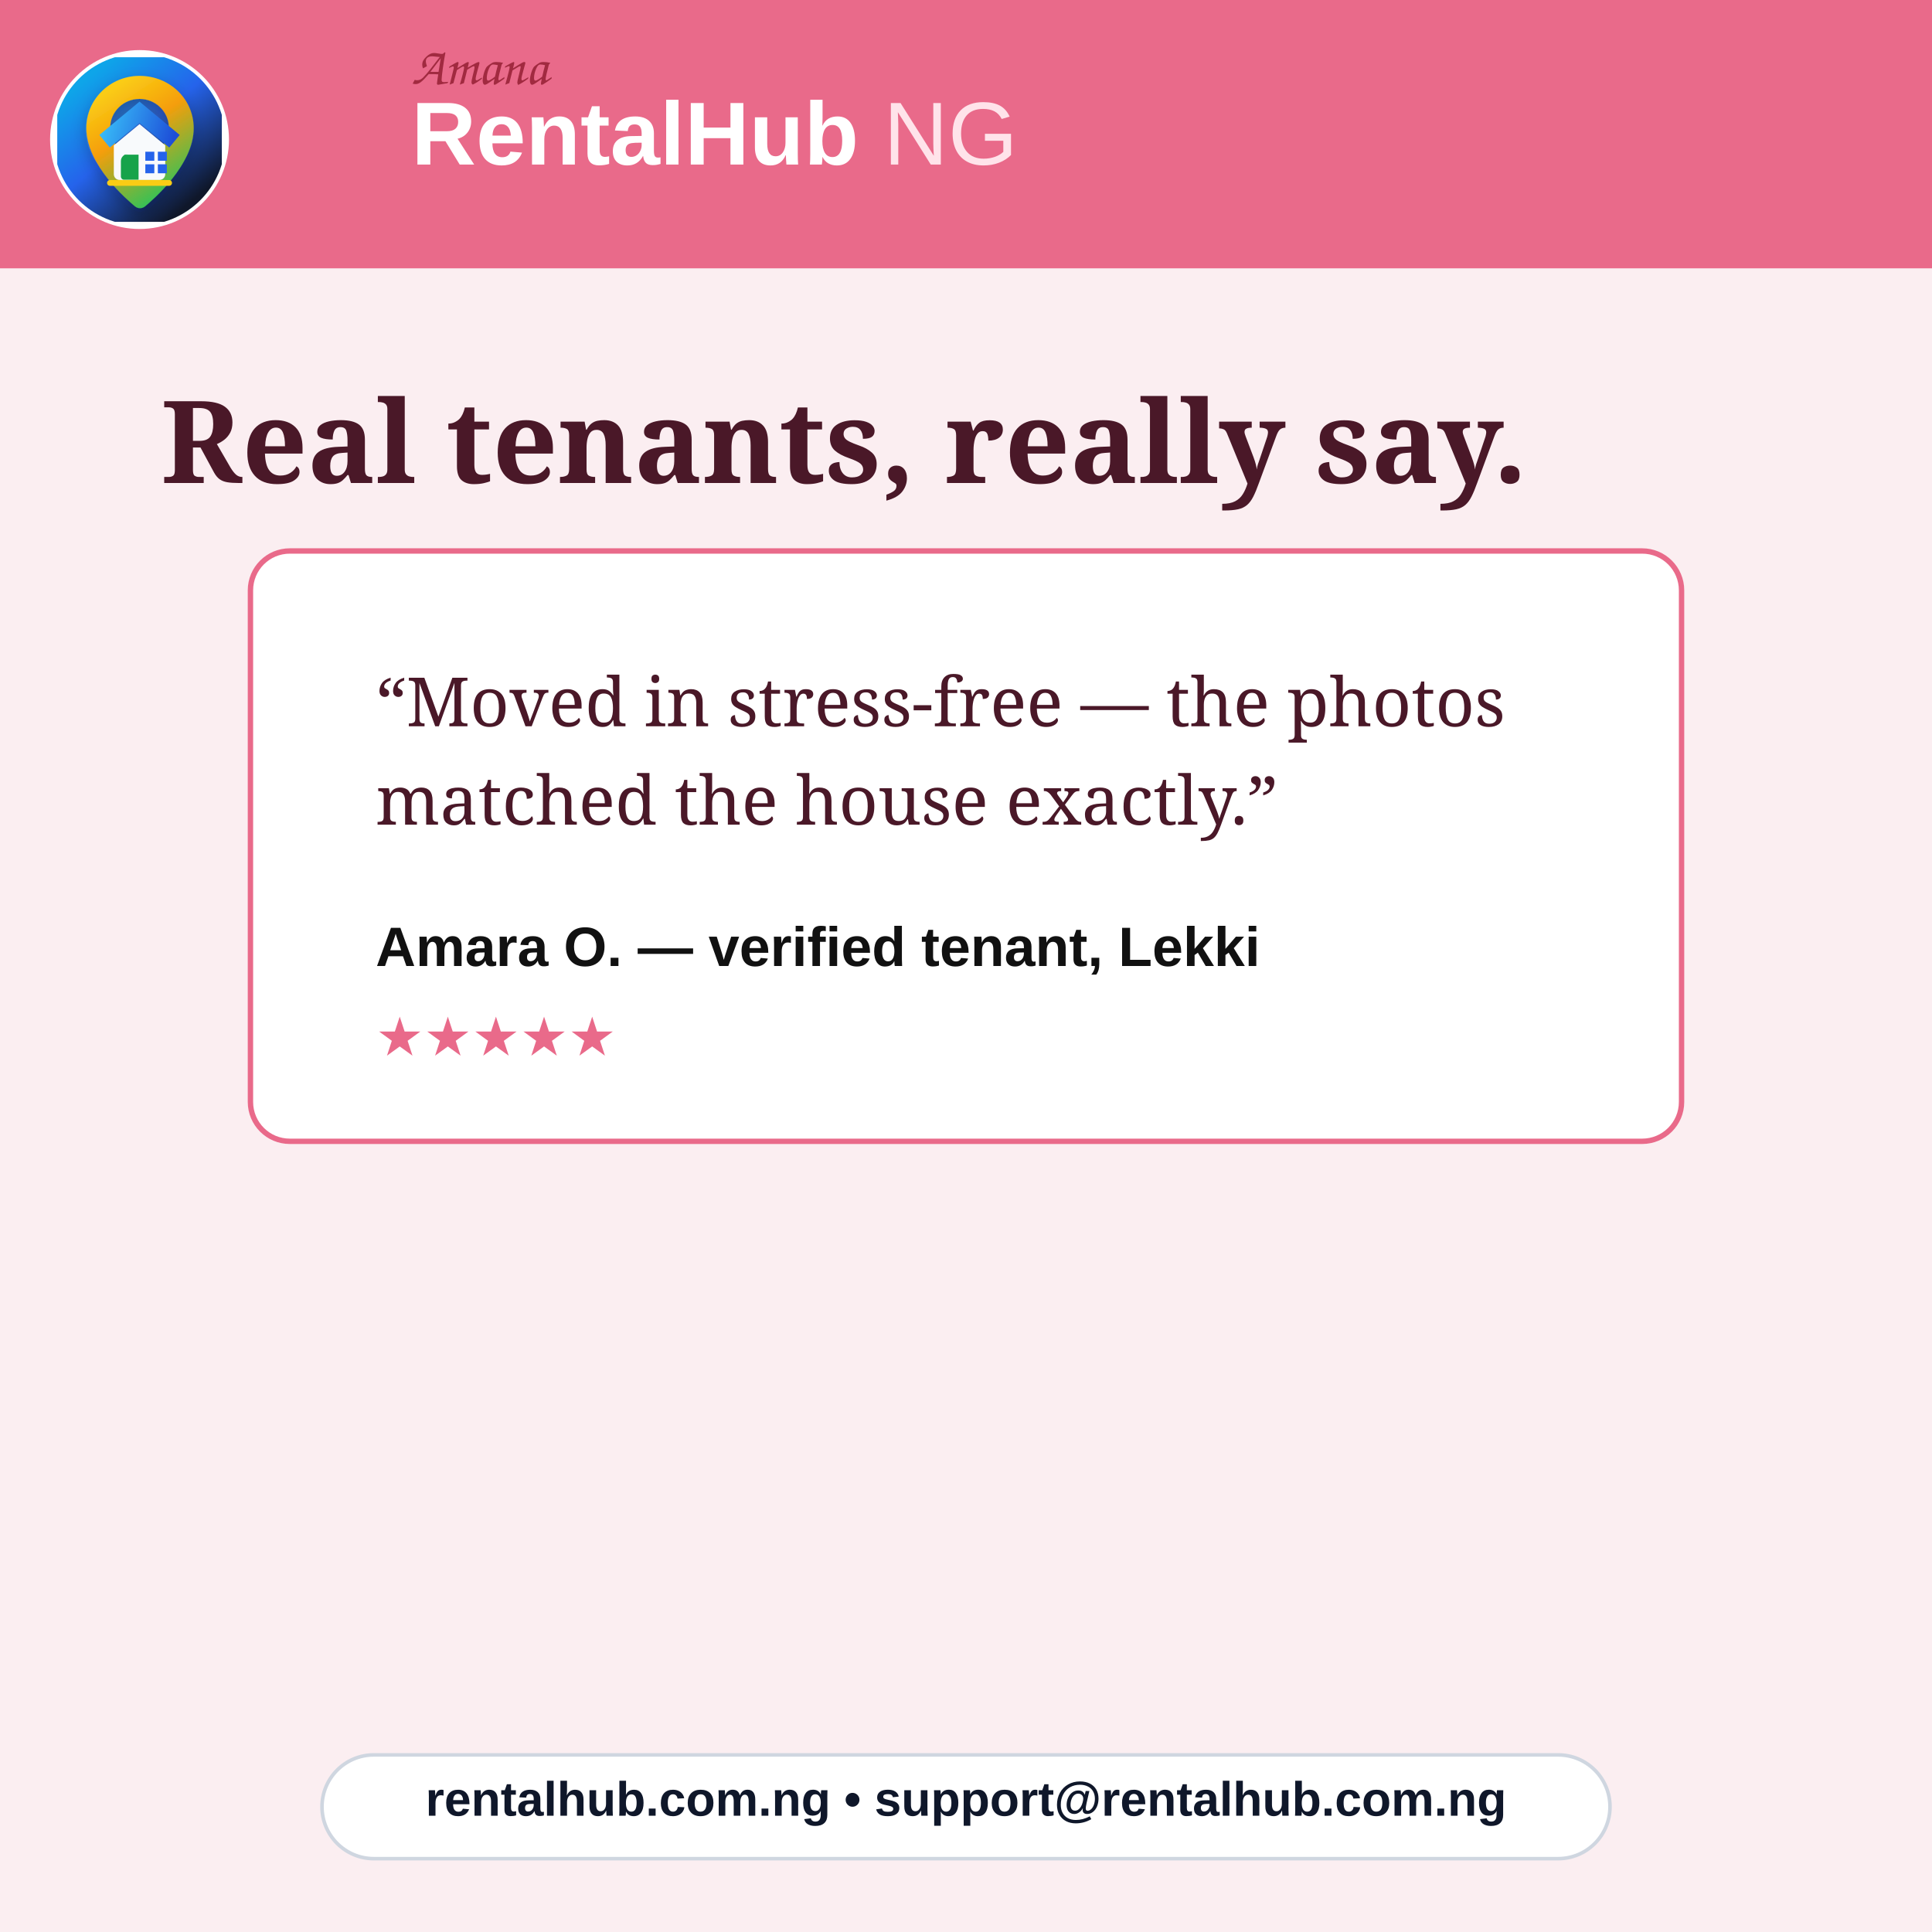
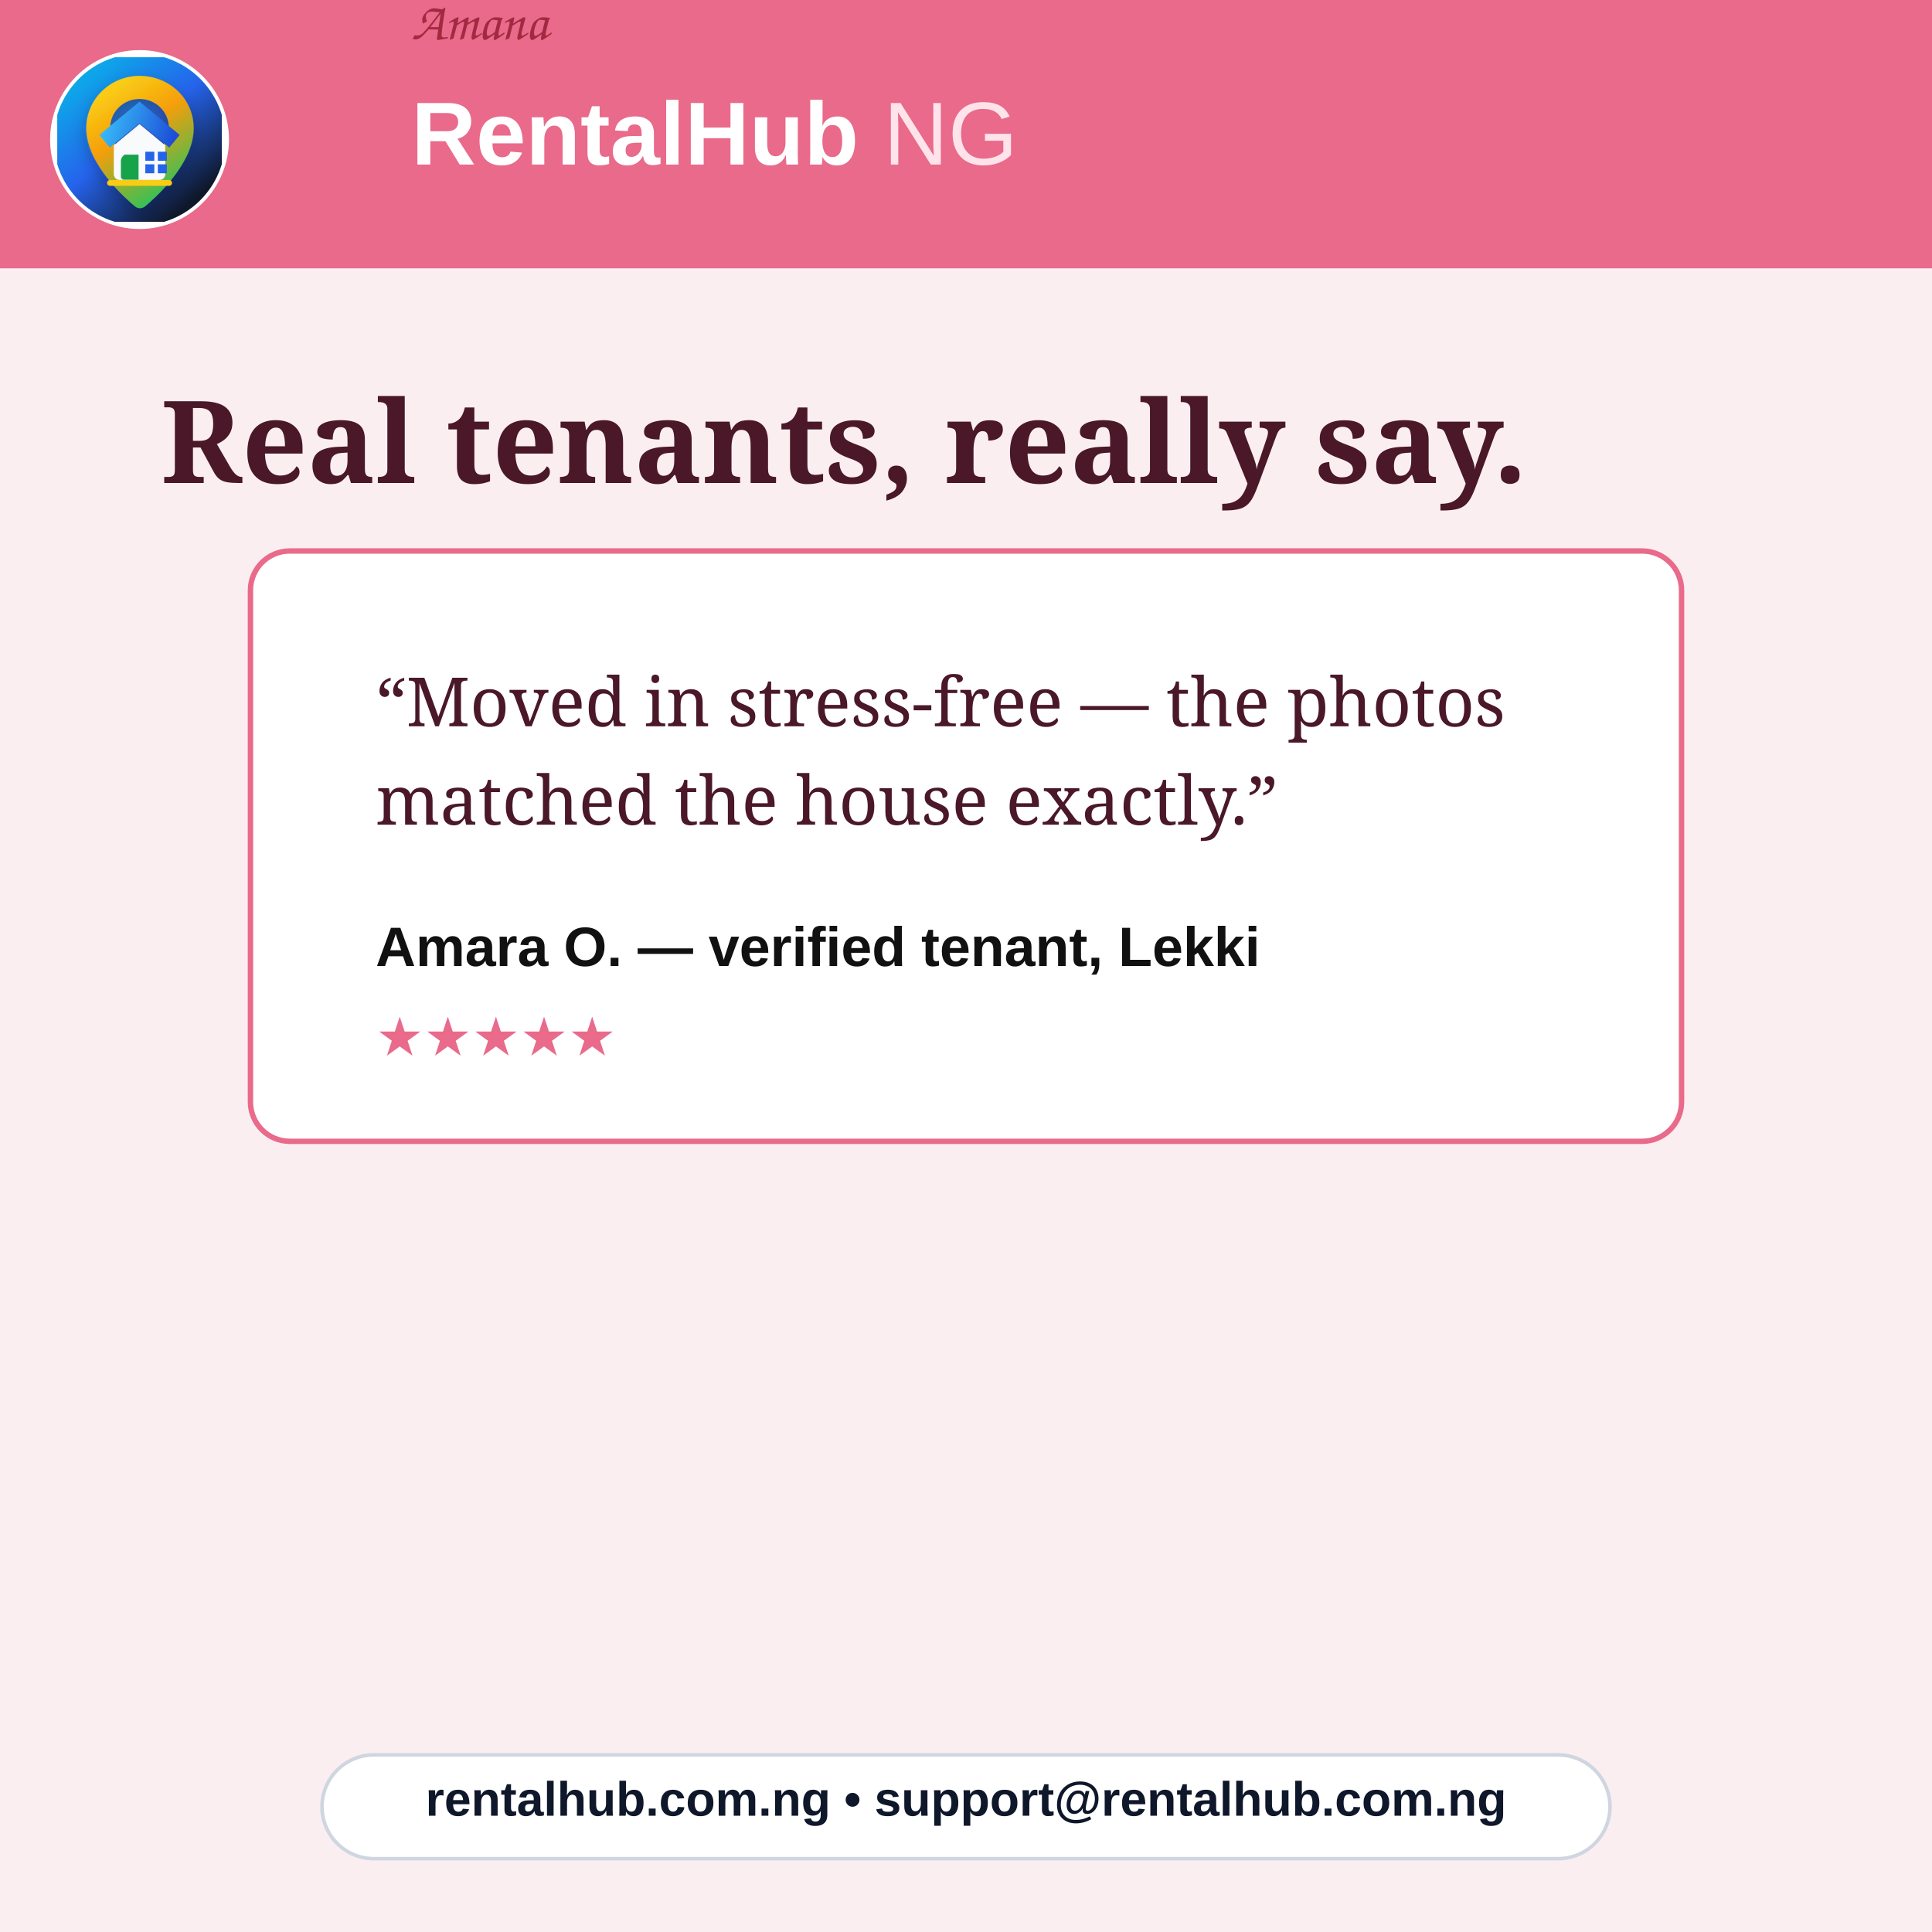
<svg xmlns="http://www.w3.org/2000/svg" width="1080" height="1080" viewBox="0 0 1080 1080" preserveAspectRatio="xMidYMid slice">
  <defs>
    <linearGradient id="sky" x1="96" x2="416" y1="62" y2="450" gradientUnits="userSpaceOnUse">
      <stop offset="0" stop-color="#0ea5e9" />
      <stop offset="0.46" stop-color="#2563eb" />
      <stop offset="1" stop-color="#0f172a" />
    </linearGradient>
    <linearGradient id="pin" x1="160" x2="372" y1="104" y2="430" gradientUnits="userSpaceOnUse">
      <stop offset="0" stop-color="#facc15" />
      <stop offset="0.38" stop-color="#f59e0b" />
      <stop offset="1" stop-color="#22c55e" />
    </linearGradient>
    <linearGradient id="roof" x1="148" x2="363" y1="180" y2="250" gradientUnits="userSpaceOnUse">
      <stop offset="0" stop-color="#38bdf8" />
      <stop offset="1" stop-color="#1d4ed8" />
    </linearGradient>
    <filter id="shadow" x="-25%" y="-20%" width="150%" height="160%">
      <feDropShadow dx="0" dy="20" stdDeviation="24" flood-color="#0f172a" flood-opacity="0.24" />
    </filter>
  </defs>
  <rect width="1080" height="1080" fill="#FBEEF1" />
  <rect width="1080" height="150" fill="#E96A8A" />
  <clipPath id="logoclip">
    <circle cx="78" cy="78" r="48" />
  </clipPath>
  <circle cx="78" cy="78" r="50" fill="#ffffff" />
  <g clip-path="url(#logoclip)">
    <g transform="translate(32, 32) scale(0.1796875)">
      <rect width="512" height="512" rx="112" fill="url(#sky)" />
      <circle cx="256" cy="226" r="168" fill="#ffffff" opacity="0.08" />
      <circle cx="256" cy="226" r="132" fill="#0f172a" opacity="0.2" />
      <path filter="url(#shadow)" d="M256 58c-91.4 0-165.5 72.7-165.5 162.4 0 115.4 128.2 224.2 151.4 243.6a24.5 24.5 0 0 0 31.2 0c23.2-19.4 151.4-128.2 151.4-243.6C424.5 130.7 350.4 58 256 58Zm0 250.8c-50.4 0-91.3-40.1-91.3-89.6S205.6 129.6 256 129.6s91.3 40.1 91.3 89.6-40.9 89.6-91.3 89.6Z" fill="url(#pin)" />
      <path d="M131 241.8 256 138l125 103.8-32.5 39.1L256 204.3l-92.5 76.6L131 241.8Z" fill="url(#roof)" />
      <path d="M176 274.2 256 208l80 66.2v89.6a18 18 0 0 1-18 18H194a18 18 0 0 1-18-18v-89.6Z" fill="#f8fafc" />
      <path d="M208 303h45v78h-45a10 10 0 0 1-10-10v-48a22 22 0 0 1 22-22Z" fill="#16a34a" />
      <path d="M274 294h28v28h-28v-28Zm39 0h28v28h-28v-28Zm-39 39h28v28h-28v-28Zm39 0h28v28h-28v-28Z" fill="#2563eb" />
      <path d="M164 391h184" stroke="#facc15" stroke-linecap="round" stroke-width="18" />
    </g>
  </g>
-   <text x="230" y="47" font-family="'Segoe Script', 'Brush Script MT', 'Lucida Handwriting', cursive" font-size="30" fill="#a12a40">Amana</text>
+   <text x="230" y="22" font-family="'Segoe Script', 'Brush Script MT', 'Lucida Handwriting', cursive" font-size="30" fill="#a12a40">Amana</text>
  <text x="230" y="92" font-family="Arial, Helvetica, sans-serif" font-weight="800" font-size="50" fill="#FFFFFF">RentalHub <tspan font-weight="400" fill="#FFE3EA">NG</tspan>
  </text>
  <text x="90" y="270" font-family="Georgia, serif" font-weight="700" font-size="64" fill="#4A1828">Real tenants, really say.</text>
  <rect x="140" y="308" width="800" height="330" rx="22" fill="#FFFFFF" stroke="#E96A8A" stroke-width="3" />
  <text x="210" y="406" font-family="Georgia, serif" font-size="38" fill="#4A1828">“Moved in stress-free — the photos</text>
  <text x="210" y="461" font-family="Georgia, serif" font-size="38" fill="#4A1828">matched the house exactly.”</text>
  <text x="210" y="540" font-family="Arial, Helvetica, sans-serif" font-weight="700" font-size="31" fill="#111">Amara O. — verified tenant, Lekki</text>
  <text x="210" y="590" font-family="Arial, Helvetica, sans-serif" font-size="30" fill="#E96A8A">★★★★★</text>
  <rect x="180" y="981" width="720" height="58" rx="29" fill="#FFFFFF" stroke="#CFD6E0" stroke-width="2" />
  <text x="540" y="1015" text-anchor="middle" font-family="Arial, Helvetica, sans-serif" font-weight="600" font-size="27" fill="#0f172a">rentalhub.com.ng  •  support@rentalhub.com.ng</text>
</svg>
